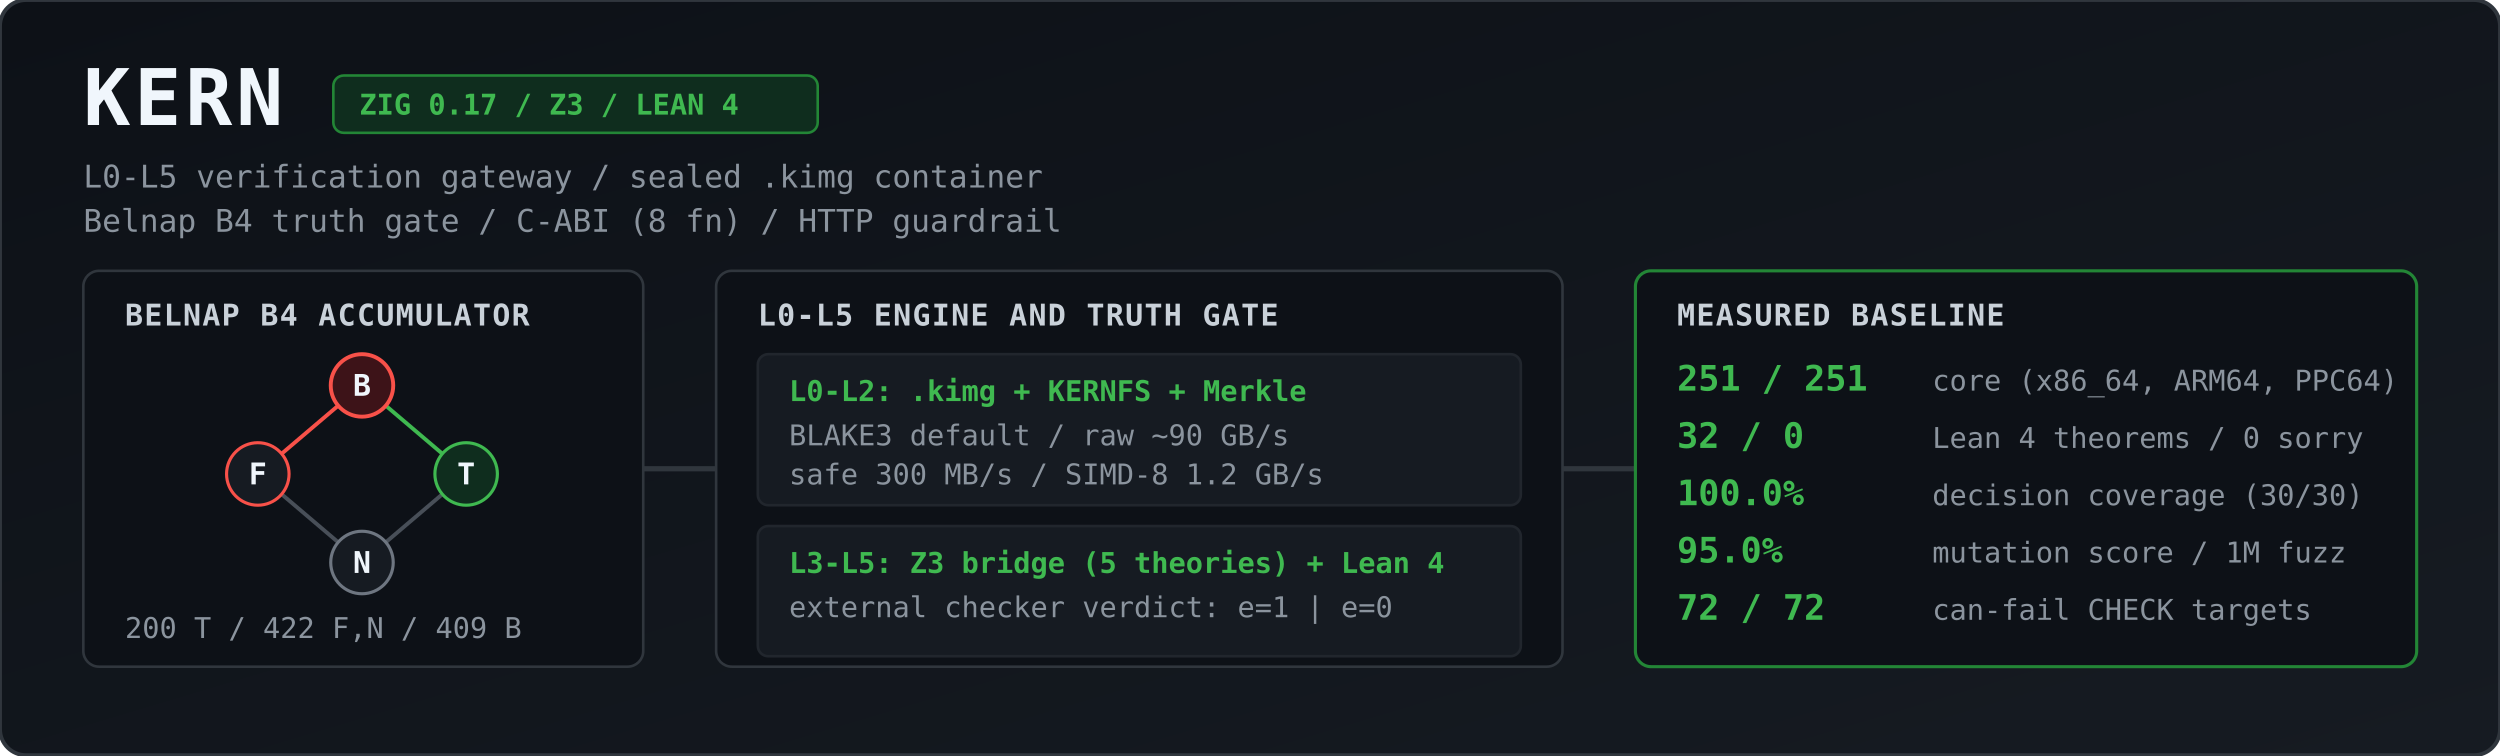
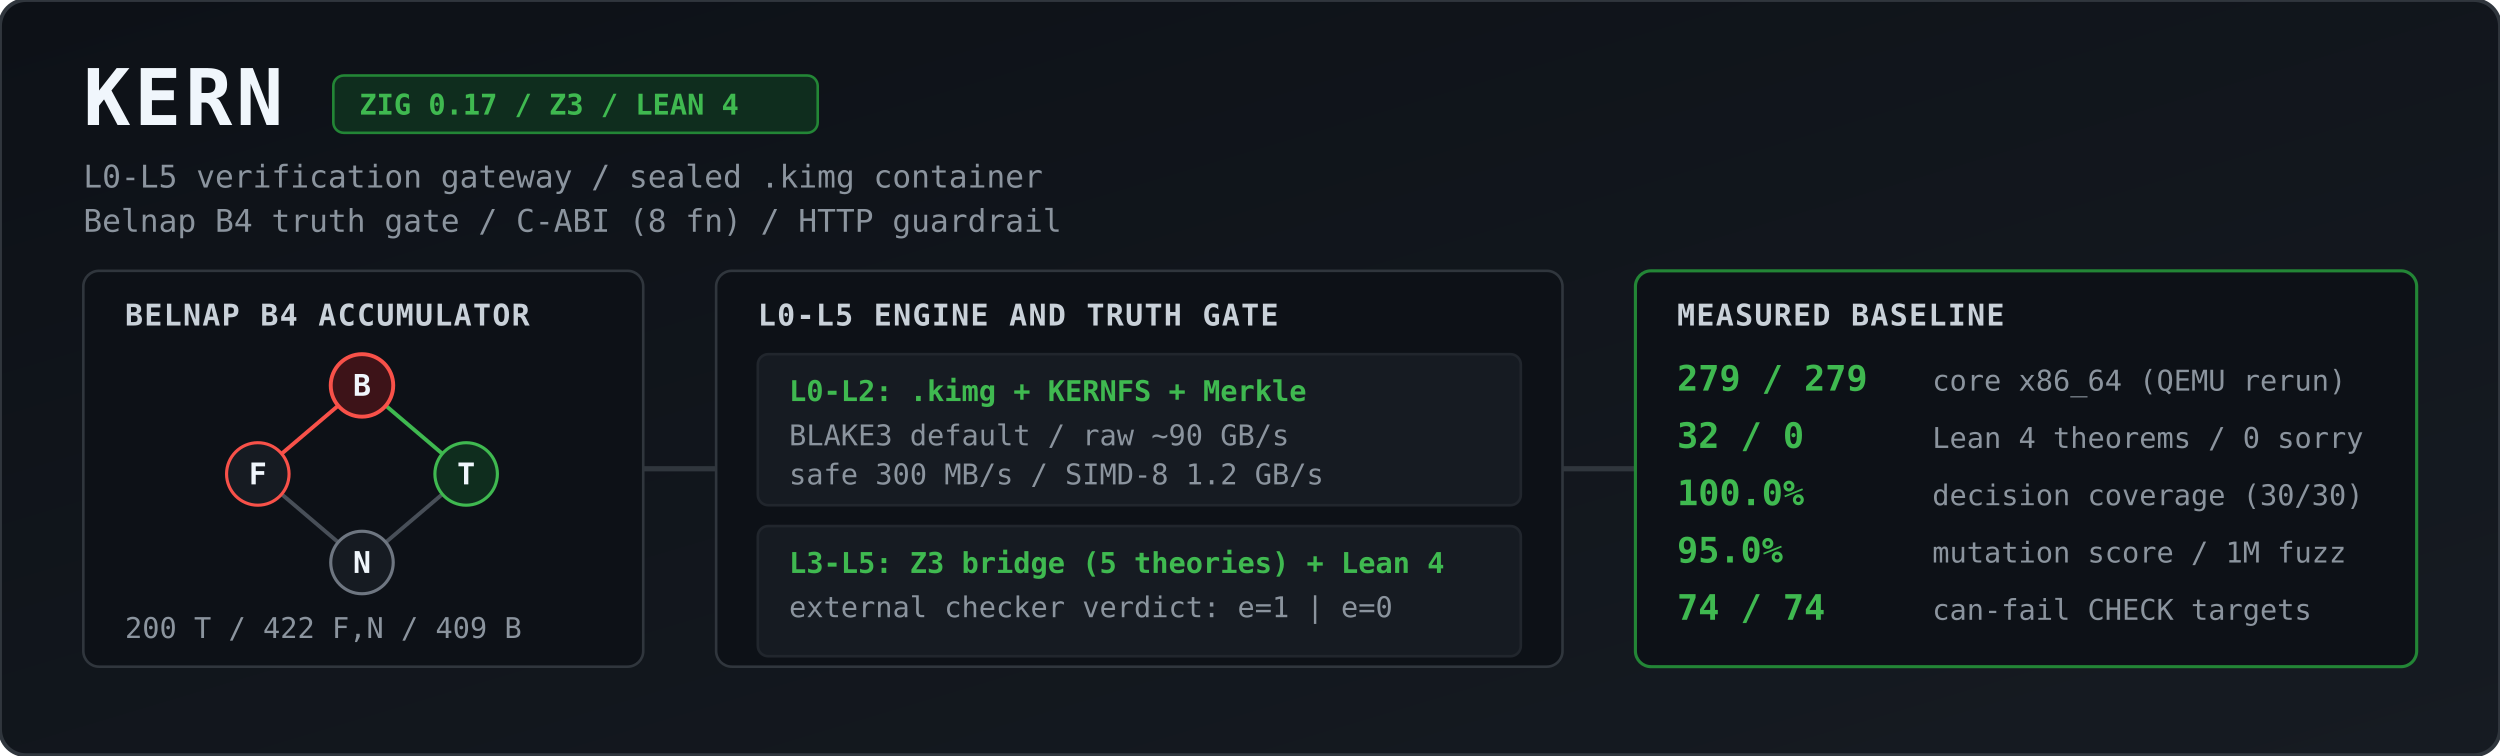
<svg xmlns="http://www.w3.org/2000/svg" viewBox="0 0 960 290" width="100%" height="290" role="img" aria-label="KERN architecture and measured baseline">
  <defs>
    <linearGradient id="bg" x1="0" y1="0" x2="1" y2="1">
      <stop offset="0%" stop-color="#0d1117" />
      <stop offset="100%" stop-color="#161b22" />
    </linearGradient>
    <style>
      .title { font: 700 30px ui-monospace, SFMono-Regular, Menlo, Monaco, Consolas, monospace; fill: #f0f6fc; letter-spacing: 1.5px; }
      .sub   { font: 400 12px ui-monospace, SFMono-Regular, Menlo, Monaco, Consolas, monospace; fill: #8b949e; }
      .badge { font: 600 11px ui-monospace, SFMono-Regular, Menlo, Monaco, Consolas, monospace; fill: #3fb950; }
      .hdr   { font: 700 11.5px ui-monospace, SFMono-Regular, Menlo, Monaco, Consolas, monospace; fill: #c9d1d9; letter-spacing: 0.5px; }
      .val   { font: 700 13.5px ui-monospace, SFMono-Regular, Menlo, Monaco, Consolas, monospace; fill: #3fb950; }
      .lbl   { font: 400 11px ui-monospace, SFMono-Regular, Menlo, Monaco, Consolas, monospace; fill: #8b949e; }
      .node  { font: 700 11.5px ui-monospace, SFMono-Regular, Menlo, Monaco, Consolas, monospace; fill: #f0f6fc; text-anchor: middle; }
    </style>
  </defs>
  <rect width="960" height="290" rx="10" fill="url(#bg)" stroke="#30363d" stroke-width="1.5" />
  <text x="32" y="48" class="title">KERN</text>
  <rect x="128" y="29" width="186" height="22" rx="4" fill="#0f2d1e" stroke="#238636" stroke-width="1" />
  <text x="138" y="44" class="badge">ZIG 0.17 / Z3 / LEAN 4</text>
  <text x="32" y="72" class="sub">L0-L5 verification gateway / sealed .kimg container</text>
  <text x="32" y="89" class="sub">Belnap B4 truth gate / C-ABI (8 fn) / HTTP guardrail</text>
  <rect x="32" y="104" width="215" height="152" rx="6" fill="#0d1117" stroke="#30363d" />
  <text x="48" y="125" class="hdr">BELNAP B4 ACCUMULATOR</text>
  <line x1="139" y1="148" x2="99" y2="182" stroke="#f85149" stroke-width="1.5" />
  <line x1="139" y1="148" x2="179" y2="182" stroke="#3fb950" stroke-width="1.5" />
  <line x1="99" y1="182" x2="139" y2="216" stroke="#484f58" stroke-width="1.5" />
  <line x1="179" y1="182" x2="139" y2="216" stroke="#484f58" stroke-width="1.5" />
  <circle cx="139" cy="148" r="12" fill="#3d1318" stroke="#f85149" stroke-width="1.5" />
  <text x="139" y="152" class="node">B</text>
  <circle cx="99" cy="182" r="12" fill="#161b22" stroke="#f85149" stroke-width="1.2" />
  <text x="99" y="186" class="node">F</text>
  <circle cx="179" cy="182" r="12" fill="#0f2d1e" stroke="#3fb950" stroke-width="1.2" />
  <text x="179" y="186" class="node">T</text>
  <circle cx="139" cy="216" r="12" fill="#161b22" stroke="#6e7681" stroke-width="1.2" />
  <text x="139" y="220" class="node">N</text>
  <text x="48" y="245" class="lbl">200 T / 422 F,N / 409 B</text>
  <path d="M 247 180 L 275 180" stroke="#30363d" stroke-width="2" />
  <rect x="275" y="104" width="325" height="152" rx="6" fill="#0d1117" stroke="#30363d" />
  <text x="291" y="125" class="hdr">L0-L5 ENGINE AND TRUTH GATE</text>
  <rect x="291" y="136" width="293" height="58" rx="4" fill="#161b22" stroke="#21262d" />
  <text x="303" y="154" class="badge">L0-L2: .kimg + KERNFS + Merkle</text>
  <text x="303" y="171" class="lbl">BLAKE3 default / raw ~90 GB/s</text>
  <text x="303" y="186" class="lbl">safe 300 MB/s / SIMD-8 1.2 GB/s</text>
  <rect x="291" y="202" width="293" height="50" rx="4" fill="#161b22" stroke="#21262d" />
  <text x="303" y="220" class="badge">L3-L5: Z3 bridge (5 theories) + Lean 4</text>
  <text x="303" y="237" class="lbl">external checker verdict: e=1 | e=0</text>
  <path d="M 600 180 L 628 180" stroke="#30363d" stroke-width="2" />
  <rect x="628" y="104" width="300" height="152" rx="6" fill="#0d1117" stroke="#238636" stroke-width="1.2" />
  <text x="644" y="125" class="hdr">MEASURED BASELINE</text>
-   <text x="644" y="150" class="val">251 / 251</text>
-   <text x="742" y="150" class="lbl">core (x86_64, ARM64, PPC64)</text>
+   <text x="644" y="150" class="val">279 / 279</text>
+   <text x="742" y="150" class="lbl">core x86_64 (QEMU rerun)</text>
  <text x="644" y="172" class="val">32 / 0</text>
  <text x="742" y="172" class="lbl">Lean 4 theorems / 0 sorry</text>
  <text x="644" y="194" class="val">100.0%</text>
  <text x="742" y="194" class="lbl">decision coverage (30/30)</text>
  <text x="644" y="216" class="val">95.0%</text>
  <text x="742" y="216" class="lbl">mutation score / 1M fuzz</text>
-   <text x="644" y="238" class="val">72 / 72</text>
+   <text x="644" y="238" class="val">74 / 74</text>
  <text x="742" y="238" class="lbl">can-fail CHECK targets</text>
</svg>
